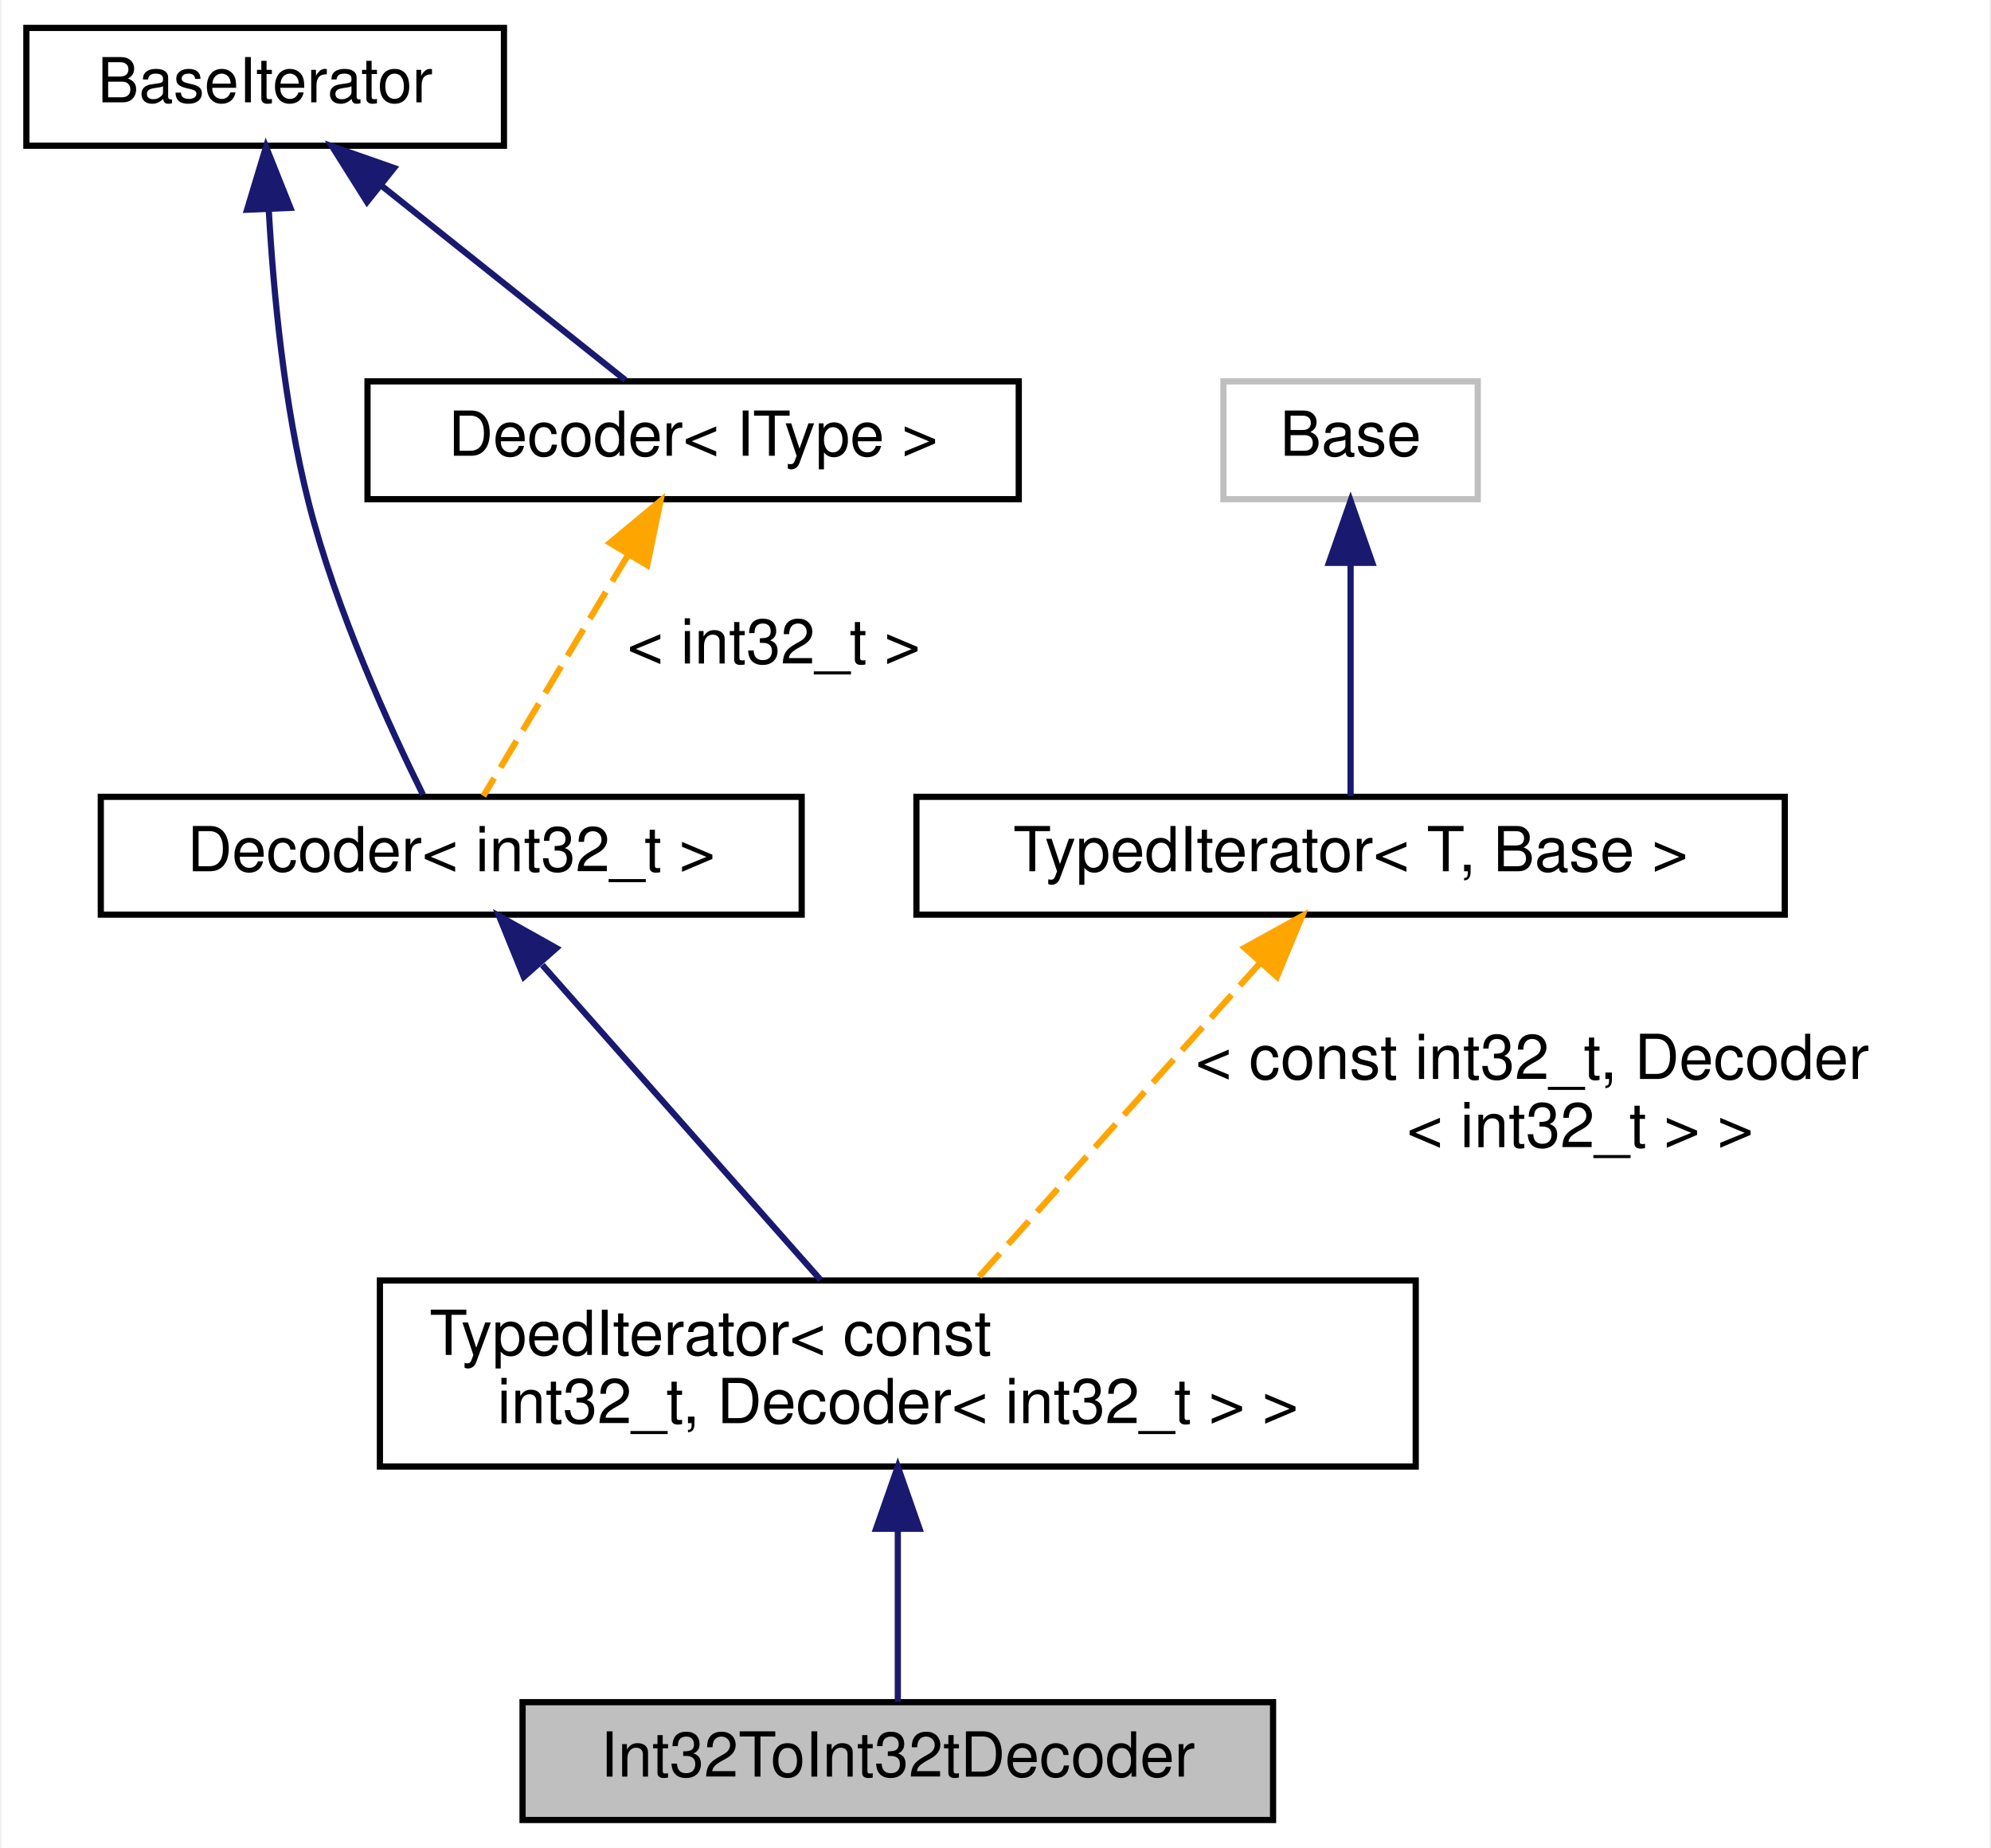
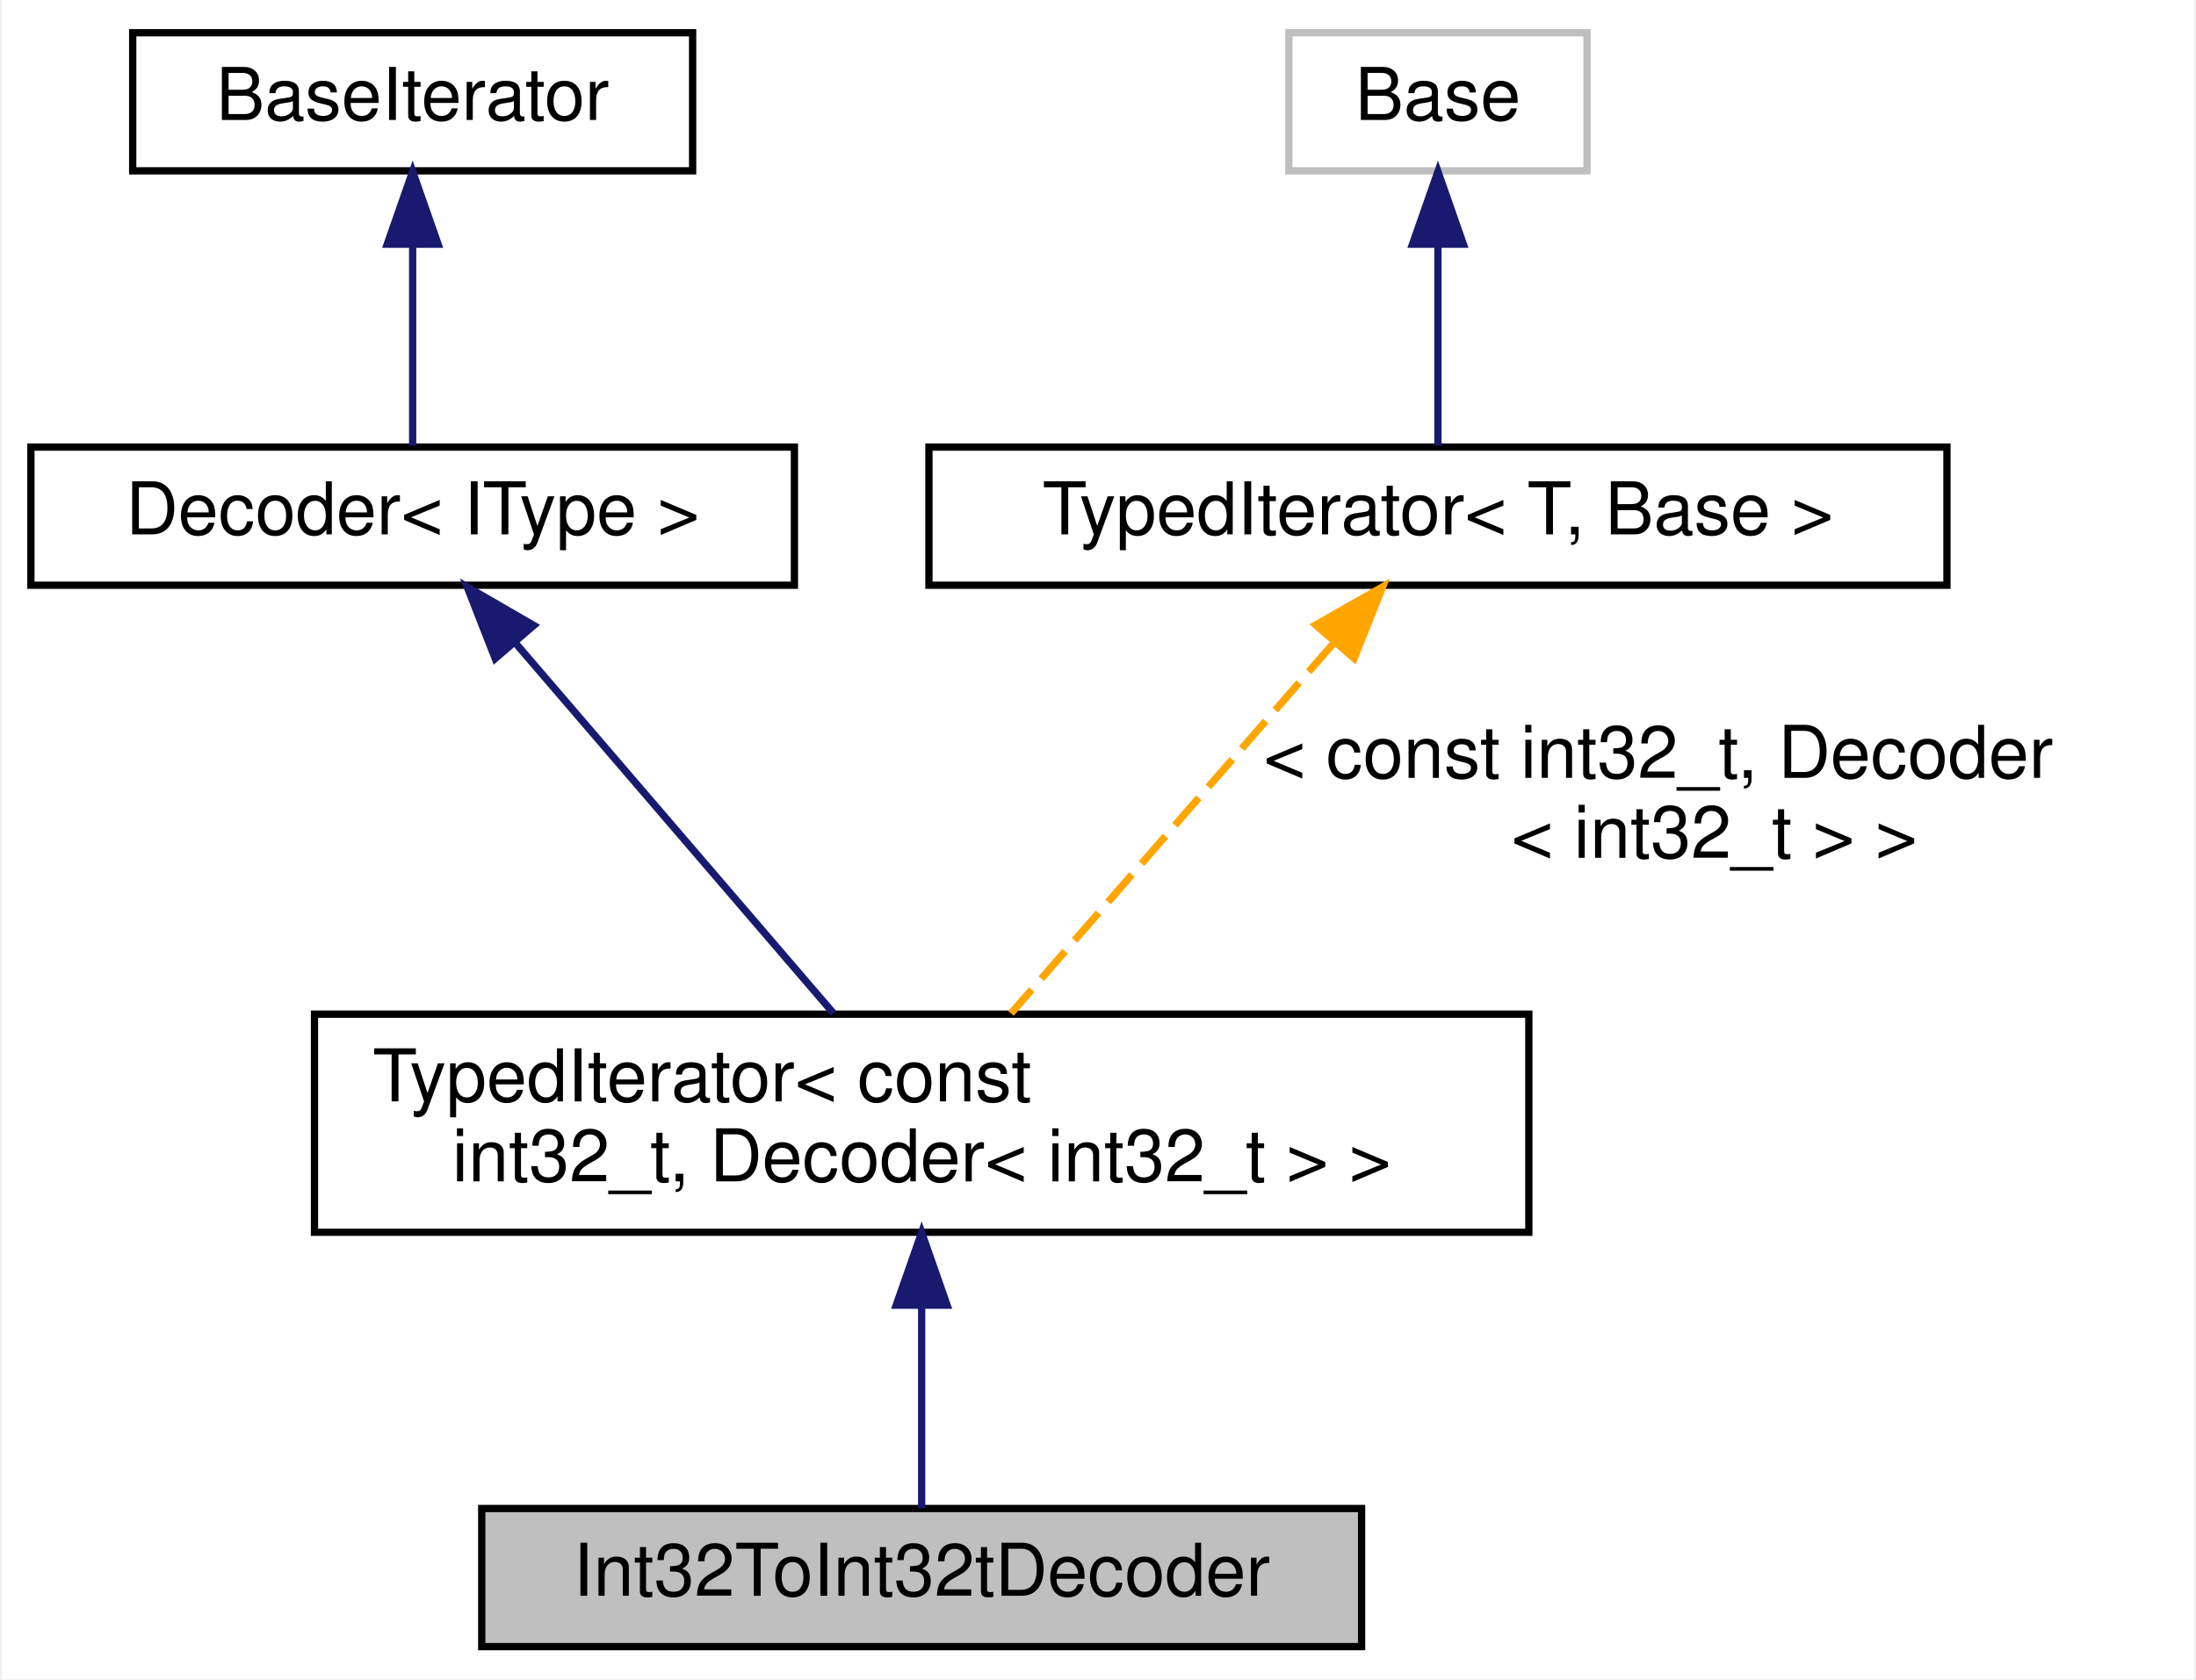
- <svg xmlns="http://www.w3.org/2000/svg" xmlns:xlink="http://www.w3.org/1999/xlink" width="321pt" height="298pt" viewBox="0.00 0.00 320.50 298.00">
-   <g id="graph0" class="graph" transform="scale(1 1) rotate(0) translate(4 294)">
-     <polygon fill="white" stroke="transparent" points="-4,4 -4,-294 316.5,-294 316.5,4 -4,4" />
+ <svg xmlns="http://www.w3.org/2000/svg" xmlns:xlink="http://www.w3.org/1999/xlink" width="302pt" height="231pt" viewBox="0.00 0.00 301.50 231.00">
+   <g id="graph0" class="graph" transform="scale(1 1) rotate(0) translate(4 227)">
+     <polygon fill="white" stroke="transparent" points="-4,4 -4,-227 297.5,-227 297.5,4 -4,4" />
    <g id="node1" class="node">
      <g id="a_node1">
        <a xlink:title=" ">
-           <polygon fill="#bfbfbf" stroke="black" points="80,-0.5 80,-19.5 201,-19.5 201,-0.5 80,-0.5" />
-           <text text-anchor="middle" x="140.5" y="-7.5" font-family="Helvetica,sans-Serif" font-size="10.00">Int32ToInt32tDecoder</text>
+           <polygon fill="#bfbfbf" stroke="black" points="62,-0.5 62,-19.5 183,-19.5 183,-0.5 62,-0.5" />
+           <text text-anchor="middle" x="122.5" y="-7.5" font-family="Helvetica,sans-Serif" font-size="10.00">Int32ToInt32tDecoder</text>
        </a>
      </g>
    </g>
    <g id="node2" class="node">
      <g id="a_node2">
        <a xlink:href="classarmnn_1_1_typed_iterator.html" target="_top" xlink:title=" ">
-           <polygon fill="white" stroke="black" points="57,-57.5 57,-87.5 224,-87.5 224,-57.5 57,-57.5" />
-           <text text-anchor="start" x="65" y="-75.5" font-family="Helvetica,sans-Serif" font-size="10.00">TypedIterator&lt; const</text>
-           <text text-anchor="middle" x="140.5" y="-64.5" font-family="Helvetica,sans-Serif" font-size="10.00"> int32_t, Decoder&lt; int32_t &gt; &gt;</text>
+           <polygon fill="white" stroke="black" points="39,-57.5 39,-87.5 206,-87.5 206,-57.5 39,-57.5" />
+           <text text-anchor="start" x="47" y="-75.5" font-family="Helvetica,sans-Serif" font-size="10.00">TypedIterator&lt; const</text>
+           <text text-anchor="middle" x="122.5" y="-64.5" font-family="Helvetica,sans-Serif" font-size="10.00"> int32_t, Decoder&lt; int32_t &gt; &gt;</text>
        </a>
      </g>
    </g>
    <g id="edge1" class="edge">
-       <path fill="none" stroke="midnightblue" d="M140.5,-47.35C140.5,-37.51 140.5,-26.78 140.5,-19.54" />
-       <polygon fill="midnightblue" stroke="midnightblue" points="137,-47.47 140.5,-57.47 144,-47.47 137,-47.47" />
+       <path fill="none" stroke="midnightblue" d="M122.5,-47.35C122.5,-37.51 122.5,-26.78 122.5,-19.54" />
+       <polygon fill="midnightblue" stroke="midnightblue" points="119,-47.47 122.5,-57.47 126,-47.47 119,-47.47" />
    </g>
    <g id="node3" class="node">
      <g id="a_node3">
        <a xlink:href="classarmnn_1_1_decoder.html" target="_top" xlink:title=" ">
-           <polygon fill="white" stroke="black" points="12,-146.5 12,-165.5 125,-165.5 125,-146.5 12,-146.5" />
-           <text text-anchor="middle" x="68.5" y="-153.5" font-family="Helvetica,sans-Serif" font-size="10.00">Decoder&lt; int32_t &gt;</text>
+           <polygon fill="white" stroke="black" points="0,-146.5 0,-165.5 105,-165.5 105,-146.5 0,-146.5" />
+           <text text-anchor="middle" x="52.5" y="-153.5" font-family="Helvetica,sans-Serif" font-size="10.00">Decoder&lt; IType &gt;</text>
        </a>
      </g>
    </g>
    <g id="edge2" class="edge">
-       <path fill="none" stroke="midnightblue" d="M83.19,-138.37C96.4,-123.42 115.58,-101.71 128.05,-87.6" />
-       <polygon fill="midnightblue" stroke="midnightblue" points="80.2,-136.47 76.21,-146.28 85.45,-141.1 80.2,-136.47" />
+       <path fill="none" stroke="midnightblue" d="M66.79,-138.37C79.62,-123.42 98.27,-101.71 110.39,-87.6" />
+       <polygon fill="midnightblue" stroke="midnightblue" points="63.85,-136.41 59.99,-146.28 69.16,-140.97 63.85,-136.41" />
    </g>
    <g id="node4" class="node">
      <g id="a_node4">
        <a xlink:href="classarmnn_1_1_base_iterator.html" target="_top" xlink:title=" ">
-           <polygon fill="white" stroke="black" points="0,-270.5 0,-289.5 77,-289.5 77,-270.5 0,-270.5" />
-           <text text-anchor="middle" x="38.5" y="-277.5" font-family="Helvetica,sans-Serif" font-size="10.00">BaseIterator</text>
+           <polygon fill="white" stroke="black" points="14,-203.5 14,-222.5 91,-222.5 91,-203.5 14,-203.5" />
+           <text text-anchor="middle" x="52.5" y="-210.5" font-family="Helvetica,sans-Serif" font-size="10.00">BaseIterator</text>
        </a>
      </g>
    </g>
    <g id="edge3" class="edge">
-       <path fill="none" stroke="midnightblue" d="M39.09,-260.04C39.84,-246.71 41.57,-228.55 45.5,-213 49.88,-195.68 58.59,-176.67 63.94,-165.85" />
-       <polygon fill="midnightblue" stroke="midnightblue" points="35.58,-260.18 38.64,-270.32 42.57,-260.48 35.58,-260.18" />
+       <path fill="none" stroke="midnightblue" d="M52.5,-193.12C52.5,-183.82 52.5,-173.06 52.5,-165.71" />
+       <polygon fill="midnightblue" stroke="midnightblue" points="49,-193.41 52.5,-203.41 56,-193.41 49,-193.41" />
    </g>
    <g id="node5" class="node">
      <g id="a_node5">
-         <a xlink:href="classarmnn_1_1_decoder.html" target="_top" xlink:title=" ">
-           <polygon fill="white" stroke="black" points="55,-213.5 55,-232.5 160,-232.5 160,-213.5 55,-213.5" />
-           <text text-anchor="middle" x="107.5" y="-220.5" font-family="Helvetica,sans-Serif" font-size="10.00">Decoder&lt; IType &gt;</text>
+         <a xlink:href="classarmnn_1_1_typed_iterator.html" target="_top" xlink:title=" ">
+           <polygon fill="white" stroke="black" points="123.5,-146.5 123.5,-165.5 263.5,-165.5 263.5,-146.5 123.5,-146.5" />
+           <text text-anchor="middle" x="193.5" y="-153.5" font-family="Helvetica,sans-Serif" font-size="10.00">TypedIterator&lt; T, Base &gt;</text>
+         </a>
+       </g>
+     </g>
+     <g id="edge4" class="edge">
+       <path fill="none" stroke="orange" stroke-dasharray="5,2" d="M179.01,-138.37C165.99,-123.42 147.08,-101.71 134.78,-87.6" />
+       <polygon fill="orange" stroke="orange" points="176.69,-141.04 185.9,-146.28 181.97,-136.44 176.69,-141.04" />
+       <text text-anchor="start" x="169.5" y="-120" font-family="Helvetica,sans-Serif" font-size="10.00"> &lt; const int32_t, Decoder</text>
+       <text text-anchor="middle" x="231.5" y="-109" font-family="Helvetica,sans-Serif" font-size="10.00">&lt; int32_t &gt; &gt;</text>
+     </g>
+     <g id="node6" class="node">
+       <g id="a_node6">
+         <a xlink:title=" ">
+           <polygon fill="white" stroke="#bfbfbf" points="173,-203.5 173,-222.5 214,-222.5 214,-203.5 173,-203.5" />
+           <text text-anchor="middle" x="193.5" y="-210.5" font-family="Helvetica,sans-Serif" font-size="10.00">Base</text>
        </a>
      </g>
    </g>
    <g id="edge5" class="edge">
-       <path fill="none" stroke="midnightblue" d="M57.32,-264C69.91,-253.96 86.04,-241.1 96.57,-232.71" />
-       <polygon fill="midnightblue" stroke="midnightblue" points="54.92,-261.44 49.28,-270.41 59.28,-266.91 54.92,-261.44" />
-     </g>
-     <g id="edge4" class="edge">
-       <path fill="none" stroke="orange" stroke-dasharray="5,2" d="M97.02,-204.53C89.47,-191.95 79.6,-175.51 73.68,-165.63" />
-       <polygon fill="orange" stroke="orange" points="94.09,-206.46 102.24,-213.23 100.1,-202.86 94.09,-206.46" />
-       <text text-anchor="middle" x="120.5" y="-187" font-family="Helvetica,sans-Serif" font-size="10.00"> &lt; int32_t &gt;</text>
-     </g>
-     <g id="node6" class="node">
-       <g id="a_node6">
-         <a xlink:href="classarmnn_1_1_typed_iterator.html" target="_top" xlink:title=" ">
-           <polygon fill="white" stroke="black" points="143.5,-146.5 143.5,-165.5 283.5,-165.5 283.5,-146.5 143.5,-146.5" />
-           <text text-anchor="middle" x="213.5" y="-153.5" font-family="Helvetica,sans-Serif" font-size="10.00">TypedIterator&lt; T, Base &gt;</text>
-         </a>
-       </g>
-     </g>
-     <g id="edge6" class="edge">
-       <path fill="none" stroke="orange" stroke-dasharray="5,2" d="M198.98,-138.78C185.58,-123.83 165.89,-101.84 153.13,-87.6" />
-       <polygon fill="orange" stroke="orange" points="196.41,-141.16 205.69,-146.28 201.62,-136.49 196.41,-141.16" />
-       <text text-anchor="start" x="188.5" y="-120" font-family="Helvetica,sans-Serif" font-size="10.00"> &lt; const int32_t, Decoder</text>
-       <text text-anchor="middle" x="250.5" y="-109" font-family="Helvetica,sans-Serif" font-size="10.00">&lt; int32_t &gt; &gt;</text>
-     </g>
-     <g id="node7" class="node">
-       <g id="a_node7">
-         <a xlink:title=" ">
-           <polygon fill="white" stroke="#bfbfbf" points="193,-213.5 193,-232.5 234,-232.5 234,-213.5 193,-213.5" />
-           <text text-anchor="middle" x="213.5" y="-220.5" font-family="Helvetica,sans-Serif" font-size="10.00">Base</text>
-         </a>
-       </g>
-     </g>
-     <g id="edge7" class="edge">
-       <path fill="none" stroke="midnightblue" d="M213.5,-203.04C213.5,-190.67 213.5,-175.12 213.5,-165.63" />
-       <polygon fill="midnightblue" stroke="midnightblue" points="210,-203.23 213.5,-213.23 217,-203.23 210,-203.23" />
+       <path fill="none" stroke="midnightblue" d="M193.5,-193.12C193.5,-183.82 193.5,-173.06 193.5,-165.71" />
+       <polygon fill="midnightblue" stroke="midnightblue" points="190,-193.41 193.5,-203.41 197,-193.41 190,-193.41" />
    </g>
  </g>
</svg>
